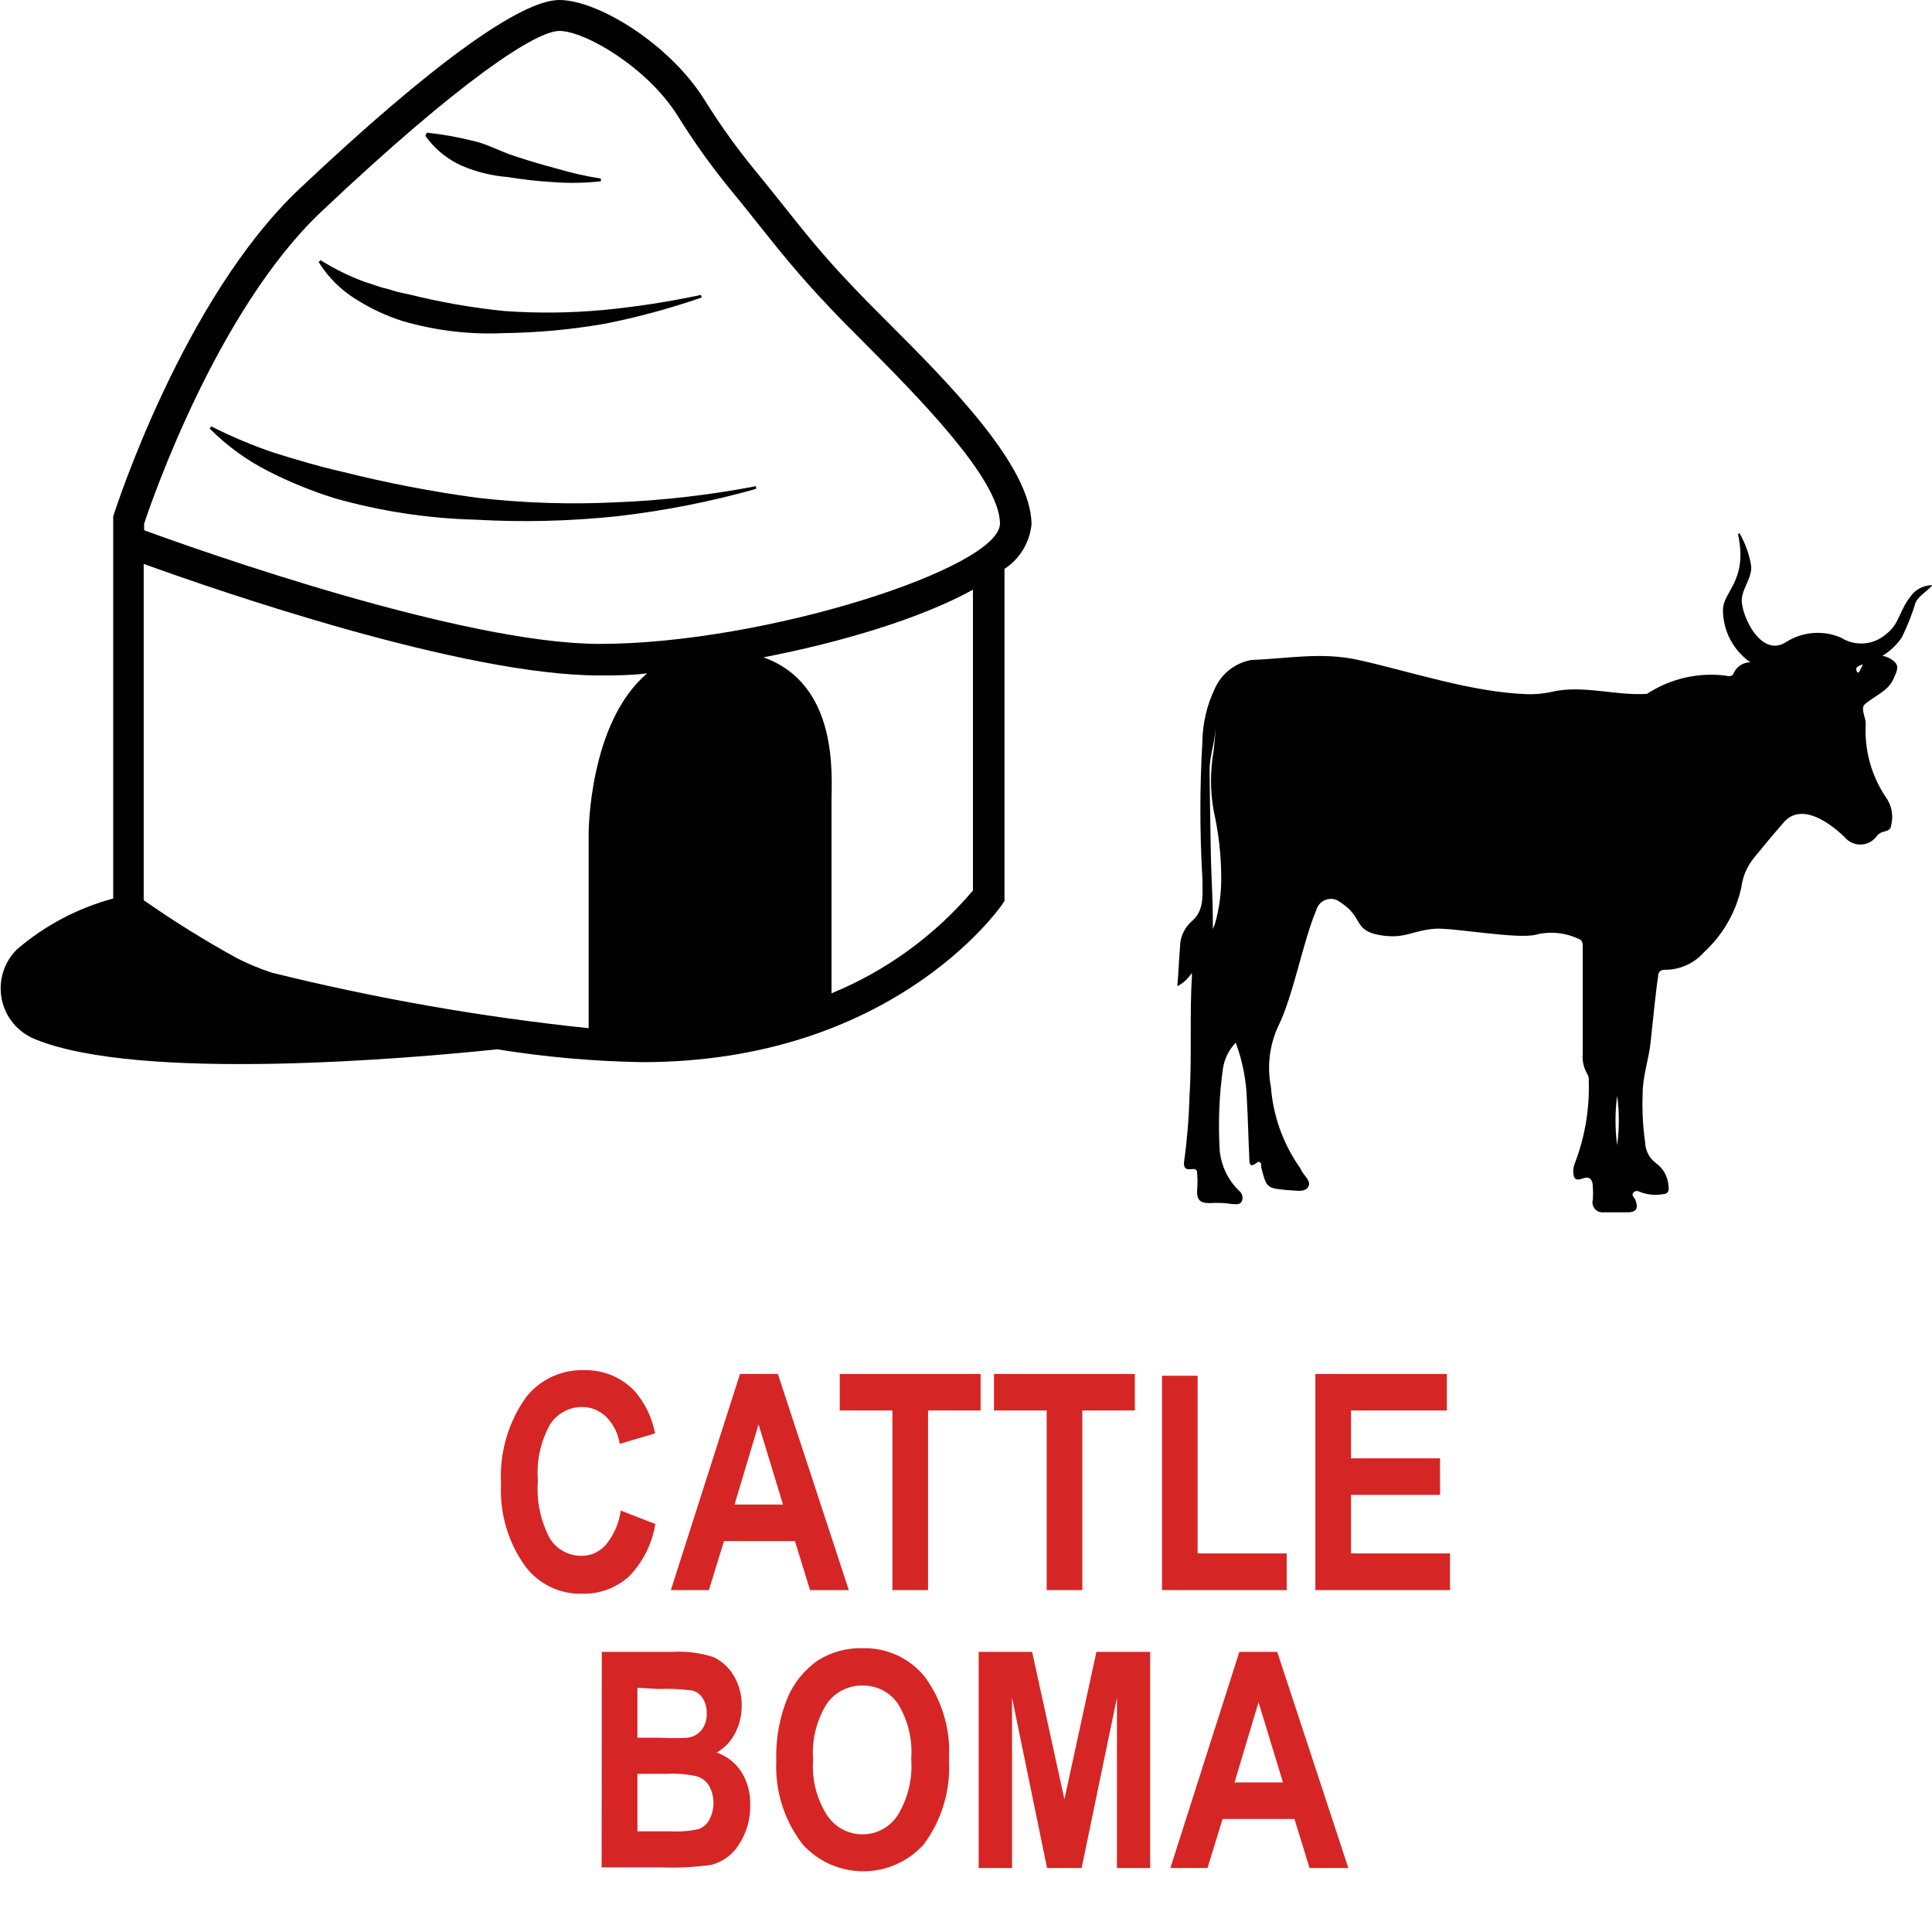
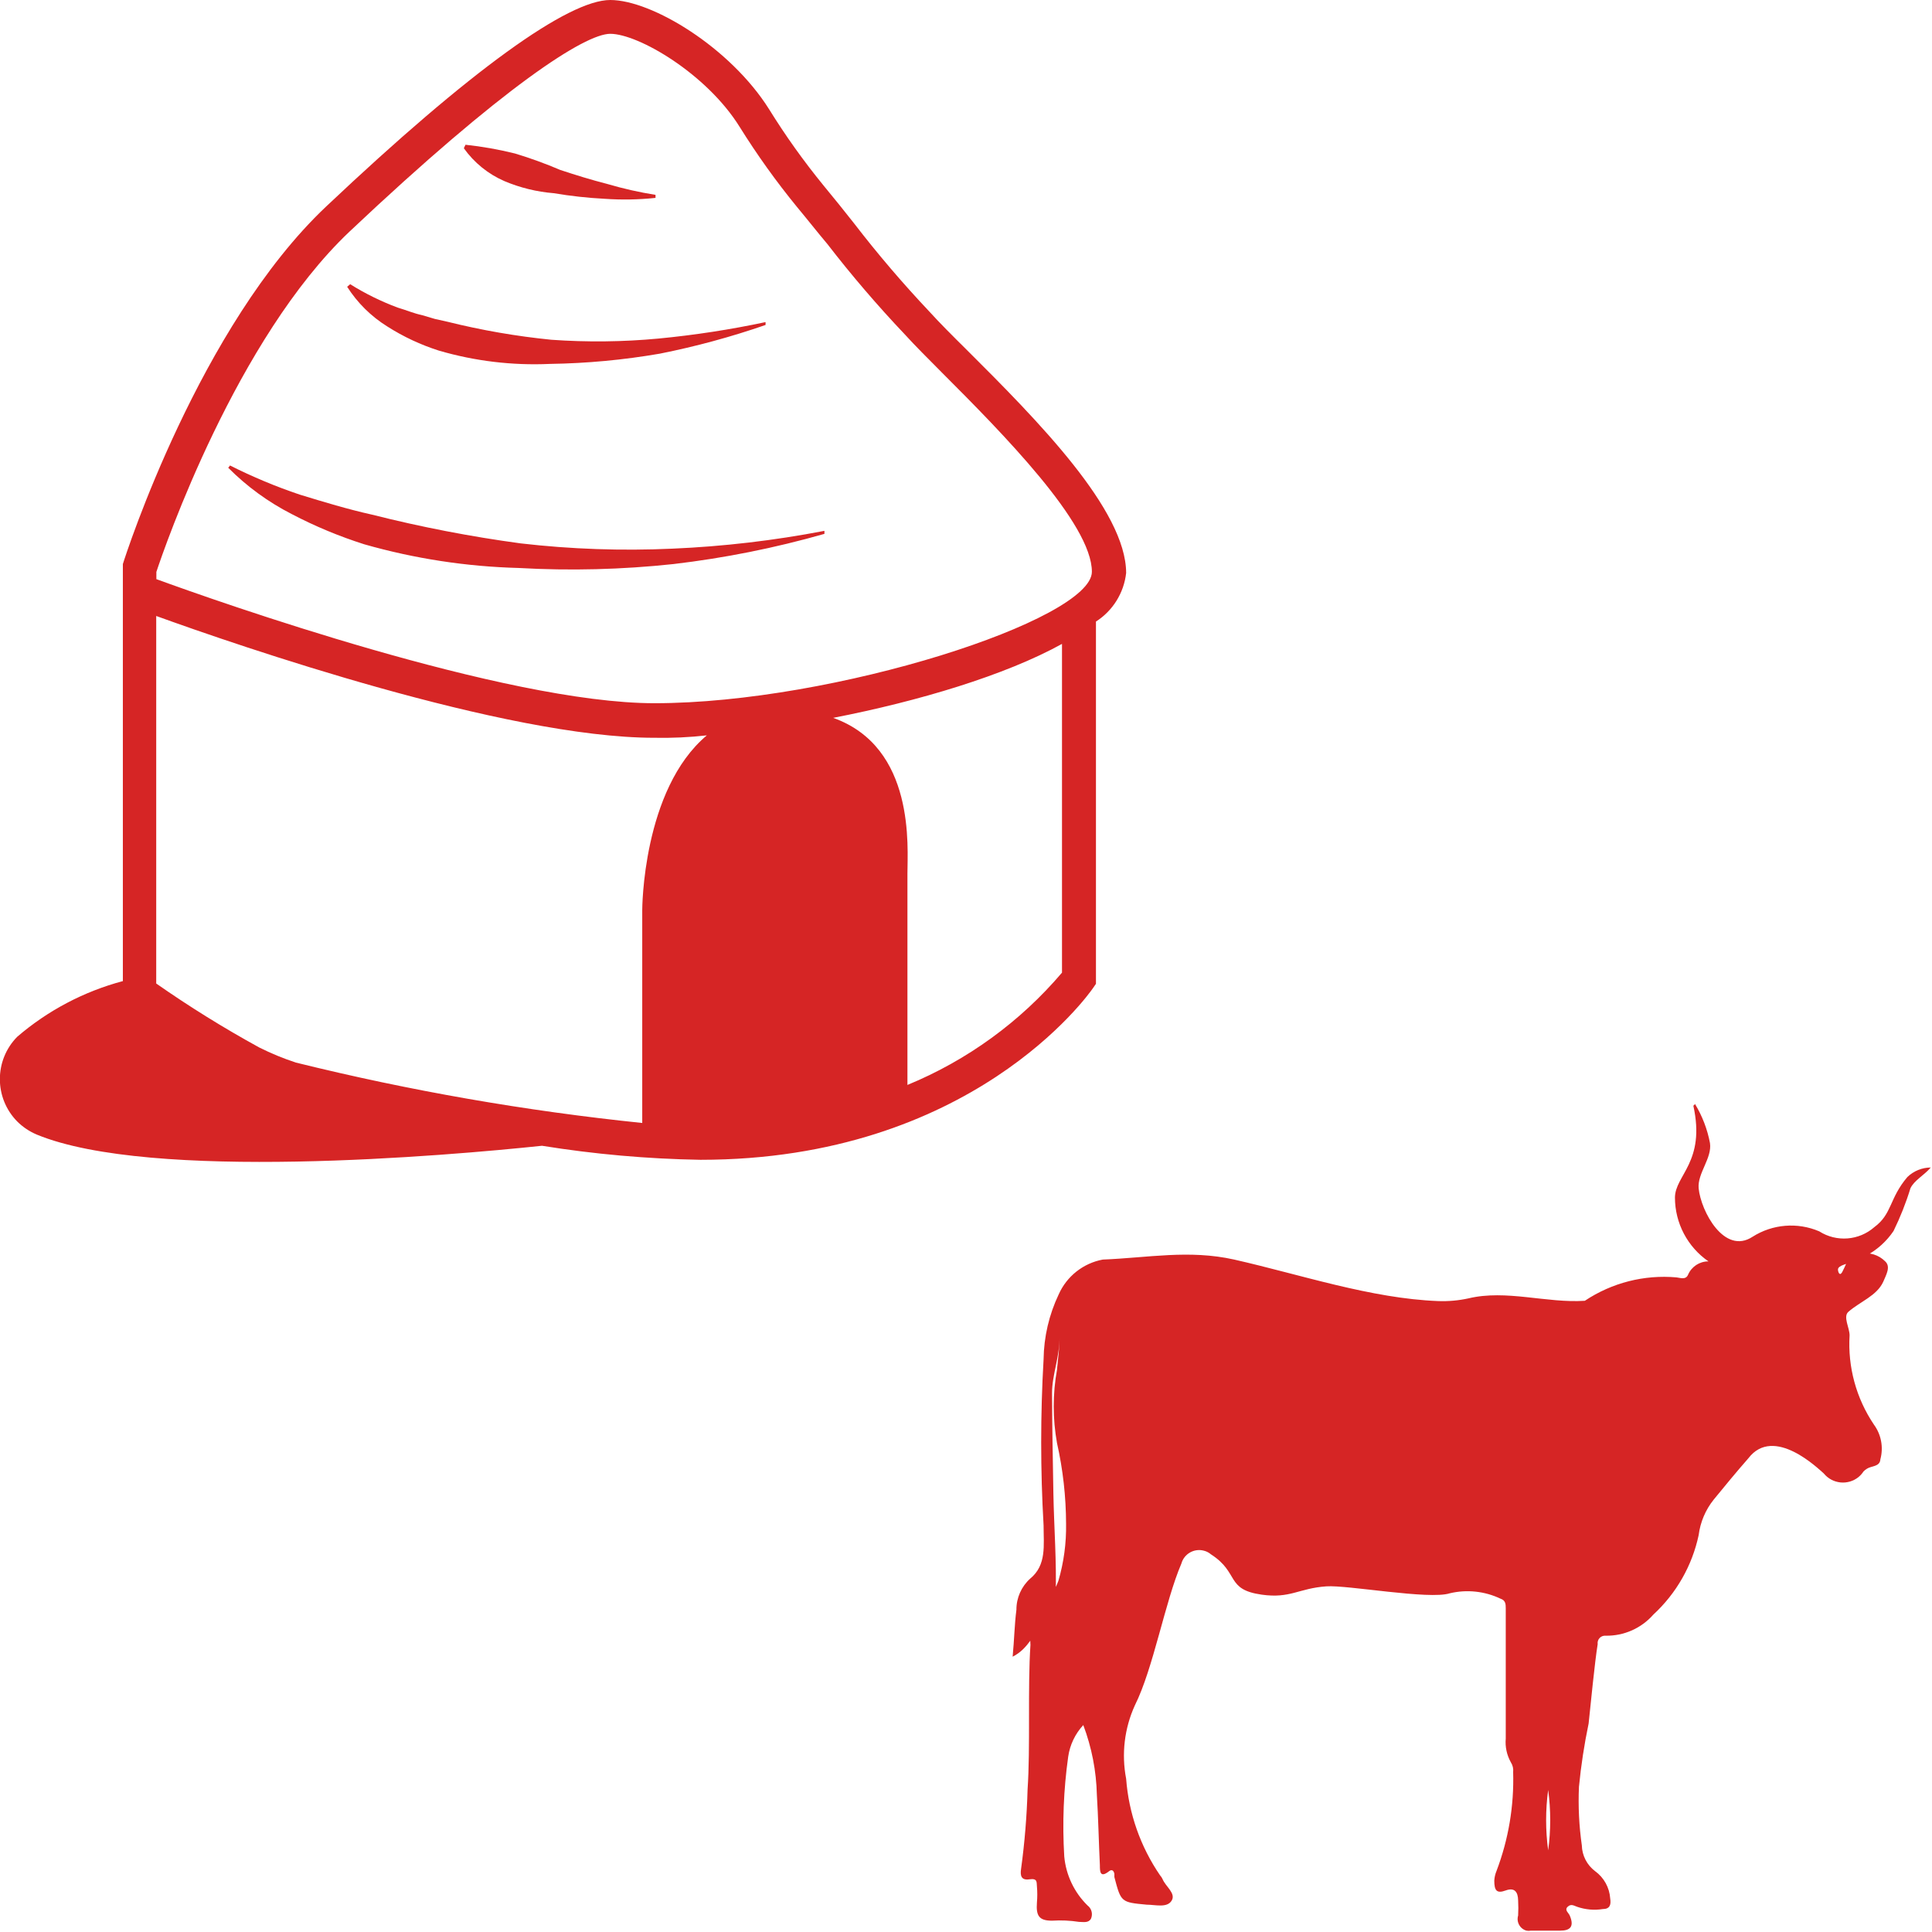
- <svg xmlns="http://www.w3.org/2000/svg" id="Layer_1" data-name="Layer 1" width="128" height="128" viewBox="0 0 128 128" version="1.1">
-   <defs id="defs16" />
-   <path d="m 41.126,100.078 2.29,0.89 a 6.41,6.41 0 0 1 -1.78,3.51 4.48,4.48 0 0 1 -3.08,1.11 4.55,4.55 0 0 1 -3.72,-1.77 8.57,8.57 0 0 1 -1.64,-5.51 9,9 0 0 1 1.65,-5.73 4.69,4.69 0 0 1 3.86,-1.8 4.46,4.46 0 0 1 3.31,1.35 5.86,5.86 0 0 1 1.38,2.84 l -2.34,0.69 a 3.17,3.17 0 0 0 -0.89,-1.78 2.24,2.24 0 0 0 -1.58,-0.66 2.51,2.51 0 0 0 -2.13,1.13 6.57,6.57 0 0 0 -0.82,3.74 7,7 0 0 0 0.8,3.85 2.45,2.45 0 0 0 2.08,1.14 2.12,2.12 0 0 0 1.62,-0.73 4.52,4.52 0 0 0 0.99,-2.27 z" id="path1" style="fill:#d62525;fill-opacity:1" />
-   <path d="m 56.236,105.348 h -2.57 l -1,-3.25 h -4.7 l -1,3.25 h -2.52 l 4.58,-14.32 h 2.51 z m -4.36,-5.67 -1.62,-5.31 -1.59,5.31 z" id="path2" style="fill:#d62525;fill-opacity:1" />
-   <path d="M 59.126,105.348 V 93.448 h -3.49 v -2.42 h 9.33 v 2.42 h -3.48 v 11.9 z" id="path3" style="fill:#d62525;fill-opacity:1" />
-   <path d="M 69.346,105.348 V 93.448 h -3.49 v -2.42 h 9.33 v 2.42 h -3.48 v 11.9 z" id="path4" style="fill:#d62525;fill-opacity:1" />
-   <path d="M 76.986,105.348 V 91.148 h 2.36 v 11.77 h 5.9 v 2.43 z" id="path5" style="fill:#d62525;fill-opacity:1" />
-   <path d="M 87.146,105.348 V 91.028 h 8.71 v 2.42 h -6.35 v 3.17 h 5.9 v 2.42 h -5.9 v 3.88 h 6.56 v 2.43 z" id="path6" style="fill:#d62525;fill-opacity:1" />
-   <path d="M39.87,109.44h4.7a7.37,7.37,0,0,1,2.71.35A3.06,3.06,0,0,1,48.6,111a3.78,3.78,0,0,1,.54,2,3.87,3.87,0,0,1-.46,1.87,3.06,3.06,0,0,1-1.2,1.24,3.14,3.14,0,0,1,1.63,1.27,3.85,3.85,0,0,1,.59,2.19,4.51,4.51,0,0,1-.75,2.64,3.06,3.06,0,0,1-1.78,1.33,17.86,17.86,0,0,1-3.31.18h-4Zm2.36,2.38v3.31H43.8a15,15,0,0,0,1.73,0,1.44,1.44,0,0,0,.95-.51,1.71,1.71,0,0,0,.34-1.13,1.74,1.74,0,0,0-.28-1,1.14,1.14,0,0,0-.67-.49,13.58,13.58,0,0,0-2.27-.1Zm0,5.7v3.81h2.21a6.86,6.86,0,0,0,1.85-.15,1.35,1.35,0,0,0,.69-.59,2.39,2.39,0,0,0,0-2.28,1.47,1.47,0,0,0-.79-.62,7.27,7.27,0,0,0-2-.17Z" id="path8" style="fill:#d62525;fill-opacity:1" />
-   <path d="M51.43,116.69a10.29,10.29,0,0,1,.75-4.22,5.77,5.77,0,0,1,2-2.46,5.25,5.25,0,0,1,3-.81,5.09,5.09,0,0,1,4.11,1.92,8.38,8.38,0,0,1,1.58,5.48,8.52,8.52,0,0,1-1.68,5.61,5.41,5.41,0,0,1-8,0A8.41,8.41,0,0,1,51.43,116.69Zm2.44-.1a6,6,0,0,0,.94,3.7,2.81,2.81,0,0,0,2.33,1.24,2.77,2.77,0,0,0,2.31-1.23,6.2,6.2,0,0,0,.92-3.76,6.1,6.1,0,0,0-.89-3.68,2.79,2.79,0,0,0-2.34-1.19,2.83,2.83,0,0,0-2.36,1.2A6.14,6.14,0,0,0,53.87,116.59Z" id="path9" style="fill:#d62525;fill-opacity:1" />
-   <path d="M64.84,123.76V109.44h3.54l2.14,9.77,2.12-9.77H76.2v14.32H74V112.48l-2.34,11.28H69.37l-2.32-11.28v11.28Z" id="path10" style="fill:#d62525;fill-opacity:1" />
-   <path d="M89.33,123.76H86.76l-1-3.25H81l-1,3.25H77.54l4.57-14.32h2.51ZM85,118.09l-1.62-5.31-1.59,5.31Z" id="path11" style="fill:#d62525;fill-opacity:1" />
-   <path d="M58.65,21.18c-.83-.83-1.6-1.6-2.23-2.28-1.92-2-3.21-3.64-4.59-5.37-.58-.73-1.17-1.47-1.83-2.27a43.41,43.41,0,0,1-3.32-4.64C44.35,2.89,39.6,0,37.06,0S28.62,4.22,19.82,12.53C12.16,19.78,7.69,33.62,7.5,34.21l0,.15V59.53a16.23,16.23,0,0,0-6.39,3.38A3.63,3.63,0,0,0,2.3,68.84c6.92,2.86,24.9,1.28,30.64.68a67.48,67.48,0,0,0,9.61.85c16.42,0,23.52-10,23.82-10.41l.18-.27v-22a4,4,0,0,0,1.79-2.94C68.34,30.93,63,25.52,58.65,21.18ZM39,55.2V68.12A153.41,153.41,0,0,1,18,64.44a16.81,16.81,0,0,1-2.23-.92,66.72,66.72,0,0,1-6.25-3.88V37.36c4.91,1.78,21.17,7.39,30.18,7.39,1,0,2.05,0,3.18-.14C39,47.89,39,55.2,39,55.2ZM64.46,59a24.5,24.5,0,0,1-9.37,6.81V53c0-1.57.5-7.66-4.51-9.45,5.18-1,10.44-2.58,13.88-4.48ZM39.73,42.66c-9.06,0-26.53-6.19-30.18-7.53v-.44c.5-1.52,4.85-14.14,11.71-20.64,9.33-8.82,14.27-12,15.8-12,1.7,0,5.84,2.42,7.85,5.64a46.3,46.3,0,0,0,3.48,4.87c.65.78,1.23,1.52,1.81,2.24,1.4,1.76,2.72,3.42,4.7,5.5.64.69,1.42,1.47,2.27,2.32,3.61,3.63,9.08,9.13,9.08,12.07S50.66,42.66,39.73,42.66Z" id="path12" />
-   <path d="M30.64,11a9.67,9.67,0,0,0,3,.73,28.82,28.82,0,0,0,3.07.34,17,17,0,0,0,3.1-.06l0-.18a21.9,21.9,0,0,1-2.92-.66c-1-.26-1.92-.54-2.86-.85s-1.81-.81-2.75-1a21.45,21.45,0,0,0-3-.53L28.18,9A5.91,5.91,0,0,0,30.64,11Z" id="path13" />
-   <path d="M23.54,19.8a13.33,13.33,0,0,0,3.13,1.47,20.54,20.54,0,0,0,6.73.8,42.31,42.31,0,0,0,6.67-.62,48.24,48.24,0,0,0,6.42-1.74l-.05-.17a57.9,57.9,0,0,1-6.49,1,40.34,40.34,0,0,1-6.5.07,44.91,44.91,0,0,1-6.29-1.09l-.78-.17-.75-.22c-.52-.11-1-.32-1.51-.47a15.7,15.7,0,0,1-2.88-1.42l-.13.12A7.62,7.62,0,0,0,23.54,19.8Z" id="path14" />
-   <path d="M40.83,33.28a56.62,56.62,0,0,1-9.21-.3,81.73,81.73,0,0,1-9-1.74c-1.48-.33-2.93-.77-4.39-1.22A31.16,31.16,0,0,1,14,28.25l-.11.14a15.13,15.13,0,0,0,3.85,2.81A28.09,28.09,0,0,0,22.14,33a37.69,37.69,0,0,0,9.36,1.43,57.82,57.82,0,0,0,9.4-.23,58.35,58.35,0,0,0,9.19-1.81l0-.18A62.48,62.48,0,0,1,40.83,33.28Z" id="path15" />
-   <path d="M78,65.34c.93-.47,1.11-1.33,1.81-1.88A1.94,1.94,0,0,0,80.34,62c.06-1.8-.09-3.73-.12-5.52s-.07-3.65-.08-5.48c0-1,.41-1.94.41-3.06,0,.6-.09,1.19-.14,1.78a11.37,11.37,0,0,0,0,4,20.38,20.38,0,0,1,.5,4.39,10.9,10.9,0,0,1-.42,3.11A4.68,4.68,0,0,1,79.28,63a3.34,3.34,0,0,0-.31,1.7c-.16,2.3,0,5.59-.16,7.86a38.9,38.9,0,0,1-.35,4.32c-.06.37,0,.64.45.58s.39.15.41.39a4.91,4.91,0,0,1,0,.86c-.06.74.12,1,.83,1a6.59,6.59,0,0,1,1.47.06c.23,0,.51.08.65-.17a.6.6,0,0,0-.19-.72,4.28,4.28,0,0,1-1.27-2.65,27.4,27.4,0,0,1,.21-5.43,3.19,3.19,0,0,1,.85-1.72,11.8,11.8,0,0,1,.74,3.79c.07,1.15.1,2.69.16,3.84,0,.32,0,.71.49.33.14-.12.26-.07.3.13a1.16,1.16,0,0,0,0,.18c.36,1.37.36,1.37,1.76,1.5.47,0,1.1.19,1.35-.21s-.33-.77-.49-1.18a.86.86,0,0,0-.13-.2A10.73,10.73,0,0,1,84.2,72a6.59,6.59,0,0,1,.48-4c1-2,1.65-5.65,2.53-7.71a1,1,0,0,1,1.61-.5c1.56,1,.78,1.91,2.76,2.19,1.56.22,2-.34,3.51-.45,1.16-.08,5.6.74,6.72.38a4.2,4.2,0,0,1,2.77.29c.27.09.28.3.28.53,0,1.87,0,5.21,0,7.08a2.18,2.18,0,0,0,.28,1.3.81.81,0,0,1,.12.53,14,14,0,0,1-.9,5.37,1.65,1.65,0,0,0-.13.53c0,.53.13.72.62.54s.67.08.68.54a6.15,6.15,0,0,1,0,.86.66.66,0,0,0,.7.84c.53,0,1.06,0,1.59,0s.78-.2.52-.84c-.06-.15-.3-.3-.11-.48s.34-.06.51,0a2.77,2.77,0,0,0,1.4.12c.38,0,.46-.23.4-.57a2,2,0,0,0-.83-1.49,1.8,1.8,0,0,1-.72-1.4,17.91,17.91,0,0,1-.16-3.19c0-1.19.41-2.28.53-3.44.11-1,.34-3.37.49-4.32,0-.28.13-.46.44-.46a3.4,3.4,0,0,0,2.59-1.15,8.19,8.19,0,0,0,2.49-4.32,3.85,3.85,0,0,1,.83-1.94c.62-.76,1.24-1.51,1.88-2.24,1.39-1.83,3.84.59,4.13.86a1.34,1.34,0,0,0,2.16-.11.9.9,0,0,1,.19-.15c.25-.16.7-.1.73-.51a2.22,2.22,0,0,0-.36-1.89,7.9,7.9,0,0,1-1.32-4.86c0-.41-.36-1-.07-1.27.64-.57,1.55-.87,1.9-1.68.16-.38.43-.79.1-1.12a1.49,1.49,0,0,0-1.33-.41c-.75.14-.65.33-1,1-.14.24-.22,0-.23-.13s.16-.21.29-.26c.42-.17.86-.3,1.26-.51A4.22,4.22,0,0,0,126,42.23a15.07,15.07,0,0,0,.92-2.33c.21-.43.72-.69,1.11-1.13a1.81,1.81,0,0,0-1.27.52c-1,1.16-.85,2-1.8,2.72a2.5,2.5,0,0,1-3,.23,3.91,3.91,0,0,0-3.63.3c-1.54,1-2.81-1.39-2.93-2.64-.08-.82.74-1.64.61-2.46a6.34,6.34,0,0,0-.78-2.14c0,.06-.08.09-.08.11.67,3.06-1,3.78-1,5a4.23,4.23,0,0,0,1.82,3.47,1.2,1.2,0,0,0-1.11.72c-.12.3-.42.17-.63.15a7.73,7.73,0,0,0-5.11,1.22c-2.08.14-4.28-.62-6.33-.13a6.55,6.55,0,0,1-1.65.15c-3.67-.14-7.51-1.45-11.11-2.26-2.45-.55-4.68-.1-7.15,0a3.29,3.29,0,0,0-2.4,1.9,8.46,8.46,0,0,0-.82,3.53,77,77,0,0,0,0,9c0,1.09.17,2.16-.73,2.9a2.26,2.26,0,0,0-.75,1.69C78.1,63.62,78.09,64.4,78,65.34Zm29.14,7.25a12,12,0,0,1,0,3.28A12.42,12.42,0,0,1,107.14,72.59Z" id="path16" />
+ <svg xmlns="http://www.w3.org/2000/svg" id="Layer_1" data-name="Layer 1" width="128" height="128" viewBox="0 0 128 128">
+   <defs>
+     <style>.cls-1{fill:#d62525;}</style>
+   </defs>
+   <path id="path6" class="cls-1" d="M64,23.13c-.91-.9-1.75-1.74-2.43-2.49a76.29,76.29,0,0,1-5-5.86c-.63-.8-1.28-1.61-2-2.48a47.61,47.61,0,0,1-3.62-5.07C48.39,3.16,43.2,0,40.43,0S31.21,4.61,21.6,13.69c-8.37,7.91-13.25,23-13.46,23.68V65a17.75,17.75,0,0,0-7,3.69,4,4,0,0,0,0,5.61,4.07,4.07,0,0,0,1.3.87c7.56,3.12,27.2,1.4,33.47.74a73.81,73.81,0,0,0,10.5.93c17.93,0,25.69-10.92,26-11.37l.2-.29v-24a4.4,4.4,0,0,0,2-3.22C74.6,33.78,68.76,27.87,64,23.13ZM42.55,60.29V74.4a166.84,166.84,0,0,1-22.94-4,17.73,17.73,0,0,1-2.43-1,74,74,0,0,1-6.83-4.24V40.81c5.36,1.94,23.12,8.07,33,8.07a26.37,26.37,0,0,0,3.48-.16C42.55,52.31,42.55,60.29,42.55,60.29Zm27.81,4.15a26.84,26.84,0,0,1-10.24,7.44v-14c0-1.72.55-8.37-4.92-10.32,5.65-1.1,11.4-2.82,15.16-4.9Zm-27-17.85c-9.9,0-29-6.76-33-8.22v-.48c.55-1.66,5.3-15.44,12.79-22.54C33.36,5.71,38.76,2.24,40.43,2.24c1.86,0,6.38,2.64,8.57,6.16a51,51,0,0,0,3.81,5.32c.71.85,1.34,1.66,2,2.44a78.28,78.28,0,0,0,5.14,6c.69.76,1.55,1.61,2.47,2.54,4,4,9.92,10,9.92,13.18S55.28,46.59,43.35,46.59Z" />
+   <path id="path7" class="cls-1" d="M33.42,12a10.59,10.59,0,0,0,3.27.8,29.25,29.25,0,0,0,3.36.37,19.07,19.07,0,0,0,3.38-.06v-.2a25.31,25.31,0,0,1-3.19-.72c-1.09-.28-2.09-.59-3.12-.93a28.61,28.61,0,0,0-3-1.09,24.21,24.21,0,0,0-3.28-.58l-.11.23A6.44,6.44,0,0,0,33.42,12Z" />
+   <path id="path8" class="cls-1" d="M25.66,21.63a14.6,14.6,0,0,0,3.42,1.6,22.57,22.57,0,0,0,7.35.88,46.84,46.84,0,0,0,7.29-.68,53,53,0,0,0,7-1.9l0-.19a62.89,62.89,0,0,1-7.09,1.09,43.17,43.17,0,0,1-7.1.08,48.38,48.38,0,0,1-6.87-1.19l-.85-.19L28,20.89c-.57-.12-1.1-.35-1.65-.51a17.38,17.38,0,0,1-3.15-1.55L23,19A8.44,8.44,0,0,0,25.66,21.63Z" />
+   <path id="path9" class="cls-1" d="M44.55,36.35A62.6,62.6,0,0,1,34.49,36a88.8,88.8,0,0,1-9.83-1.9c-1.62-.36-3.2-.84-4.8-1.33a35.2,35.2,0,0,1-4.62-1.93l-.12.15a16.56,16.56,0,0,0,4.21,3.07,29.84,29.84,0,0,0,4.8,2,41.22,41.22,0,0,0,10.23,1.57,62.8,62.8,0,0,0,10.26-.26,63.42,63.42,0,0,0,10-2v-.2A68.81,68.81,0,0,1,44.55,36.35Z" />
+   <path id="path10" class="cls-1" d="M67.09,109.76c1.13-.57,1.35-1.62,2.21-2.29a2.38,2.38,0,0,0,.64-1.78c.07-2.19-.11-4.54-.15-6.72s-.08-4.44-.09-6.67c0-1.22.5-2.36.5-3.72,0,.73-.11,1.44-.17,2.16a13.74,13.74,0,0,0,0,4.87,24.72,24.72,0,0,1,.6,5.35,12.72,12.72,0,0,1-.51,3.78,5.66,5.66,0,0,1-1.47,2.17,4.09,4.09,0,0,0-.38,2.07c-.19,2.8,0,6.81-.19,9.57a48.85,48.85,0,0,1-.43,5.26c-.07.45,0,.78.55.7s.47.19.5.48a6.14,6.14,0,0,1,0,1.05c-.07.9.15,1.21,1,1.21a8.24,8.24,0,0,1,1.79.08c.28,0,.62.09.79-.21a.73.73,0,0,0-.23-.88A5.22,5.22,0,0,1,70.51,123a33.2,33.2,0,0,1,.26-6.61,3.9,3.9,0,0,1,1-2.1,14,14,0,0,1,.9,4.62c.09,1.4.13,3.27.2,4.67,0,.39,0,.87.6.4.17-.14.31-.08.36.16v.22c.44,1.67.44,1.67,2.14,1.83.58,0,1.34.23,1.65-.26s-.4-.94-.6-1.44a.91.91,0,0,0-.16-.24,13.06,13.06,0,0,1-2.25-6.4,8.06,8.06,0,0,1,.58-4.87c1.22-2.44,2-6.88,3.08-9.39a1.22,1.22,0,0,1,1.5-.85,1.13,1.13,0,0,1,.46.24c1.9,1.22.95,2.33,3.36,2.67,1.9.27,2.44-.42,4.28-.55,1.41-.1,6.82.9,8.18.46a5.09,5.09,0,0,1,3.37.36c.33.11.34.36.34.64v8.62a2.72,2.72,0,0,0,.34,1.58,1,1,0,0,1,.15.65,17,17,0,0,1-1.1,6.54,2,2,0,0,0-.15.64c0,.65.15.88.75.66s.82.1.83.66a9,9,0,0,1,0,1,.8.8,0,0,0,.55,1,.77.77,0,0,0,.3,0h1.94c.64,0,.95-.25.63-1-.07-.18-.37-.36-.14-.58s.42-.07.63,0a3.5,3.5,0,0,0,1.7.15c.46,0,.56-.28.49-.7a2.43,2.43,0,0,0-1-1.81,2.21,2.21,0,0,1-.88-1.71,20.94,20.94,0,0,1-.19-3.88,38.83,38.83,0,0,1,.64-4.19c.13-1.22.41-4.1.6-5.26a.49.49,0,0,1,.53-.56,4.11,4.11,0,0,0,3.16-1.4,10,10,0,0,0,3-5.26,4.71,4.71,0,0,1,1-2.36c.75-.92,1.51-1.84,2.29-2.73,1.69-2.22,4.67.72,5,1a1.64,1.64,0,0,0,2.3.24,1.65,1.65,0,0,0,.33-.37,1.12,1.12,0,0,1,.24-.19c.3-.19.85-.12.88-.62a2.7,2.7,0,0,0-.43-2.3,9.54,9.54,0,0,1-1.61-5.91c0-.5-.44-1.22-.09-1.55.78-.69,1.89-1.06,2.32-2,.19-.46.52-1,.12-1.36a1.83,1.83,0,0,0-1.62-.5c-.91.17-.79.4-1.22,1.22-.17.29-.27,0-.28-.16s.2-.26.36-.32a14.4,14.4,0,0,0,1.53-.62,5.06,5.06,0,0,0,1.79-1.62,19.14,19.14,0,0,0,1.12-2.83c.25-.53.88-.84,1.35-1.38a2.25,2.25,0,0,0-1.55.63c-1.21,1.42-1,2.44-2.19,3.32a3.05,3.05,0,0,1-3.65.28,4.75,4.75,0,0,0-4.42.36c-1.87,1.22-3.42-1.69-3.57-3.21-.09-1,.9-2,.75-3a7.75,7.75,0,0,0-1-2.6c0,.07-.1.11-.1.13.82,3.73-1.22,4.6-1.22,6.09a5.14,5.14,0,0,0,2.22,4.22,1.46,1.46,0,0,0-1.35.88c-.15.36-.51.21-.77.18A9.44,9.44,0,0,0,105,86.18c-2.53.17-5.21-.76-7.71-.16a8,8,0,0,1-2,.18c-4.46-.17-9.14-1.76-13.52-2.75-3-.67-5.7-.12-8.71,0a4,4,0,0,0-2.92,2.31,10.34,10.34,0,0,0-1,4.3,95.41,95.41,0,0,0,0,11c0,1.32.21,2.63-.89,3.53a2.76,2.76,0,0,0-.91,2.06C67.21,107.66,67.2,108.61,67.09,109.76Zm35.48,8.83a14.81,14.81,0,0,1,0,4A14.81,14.81,0,0,1,102.57,118.59Z" />
</svg>
